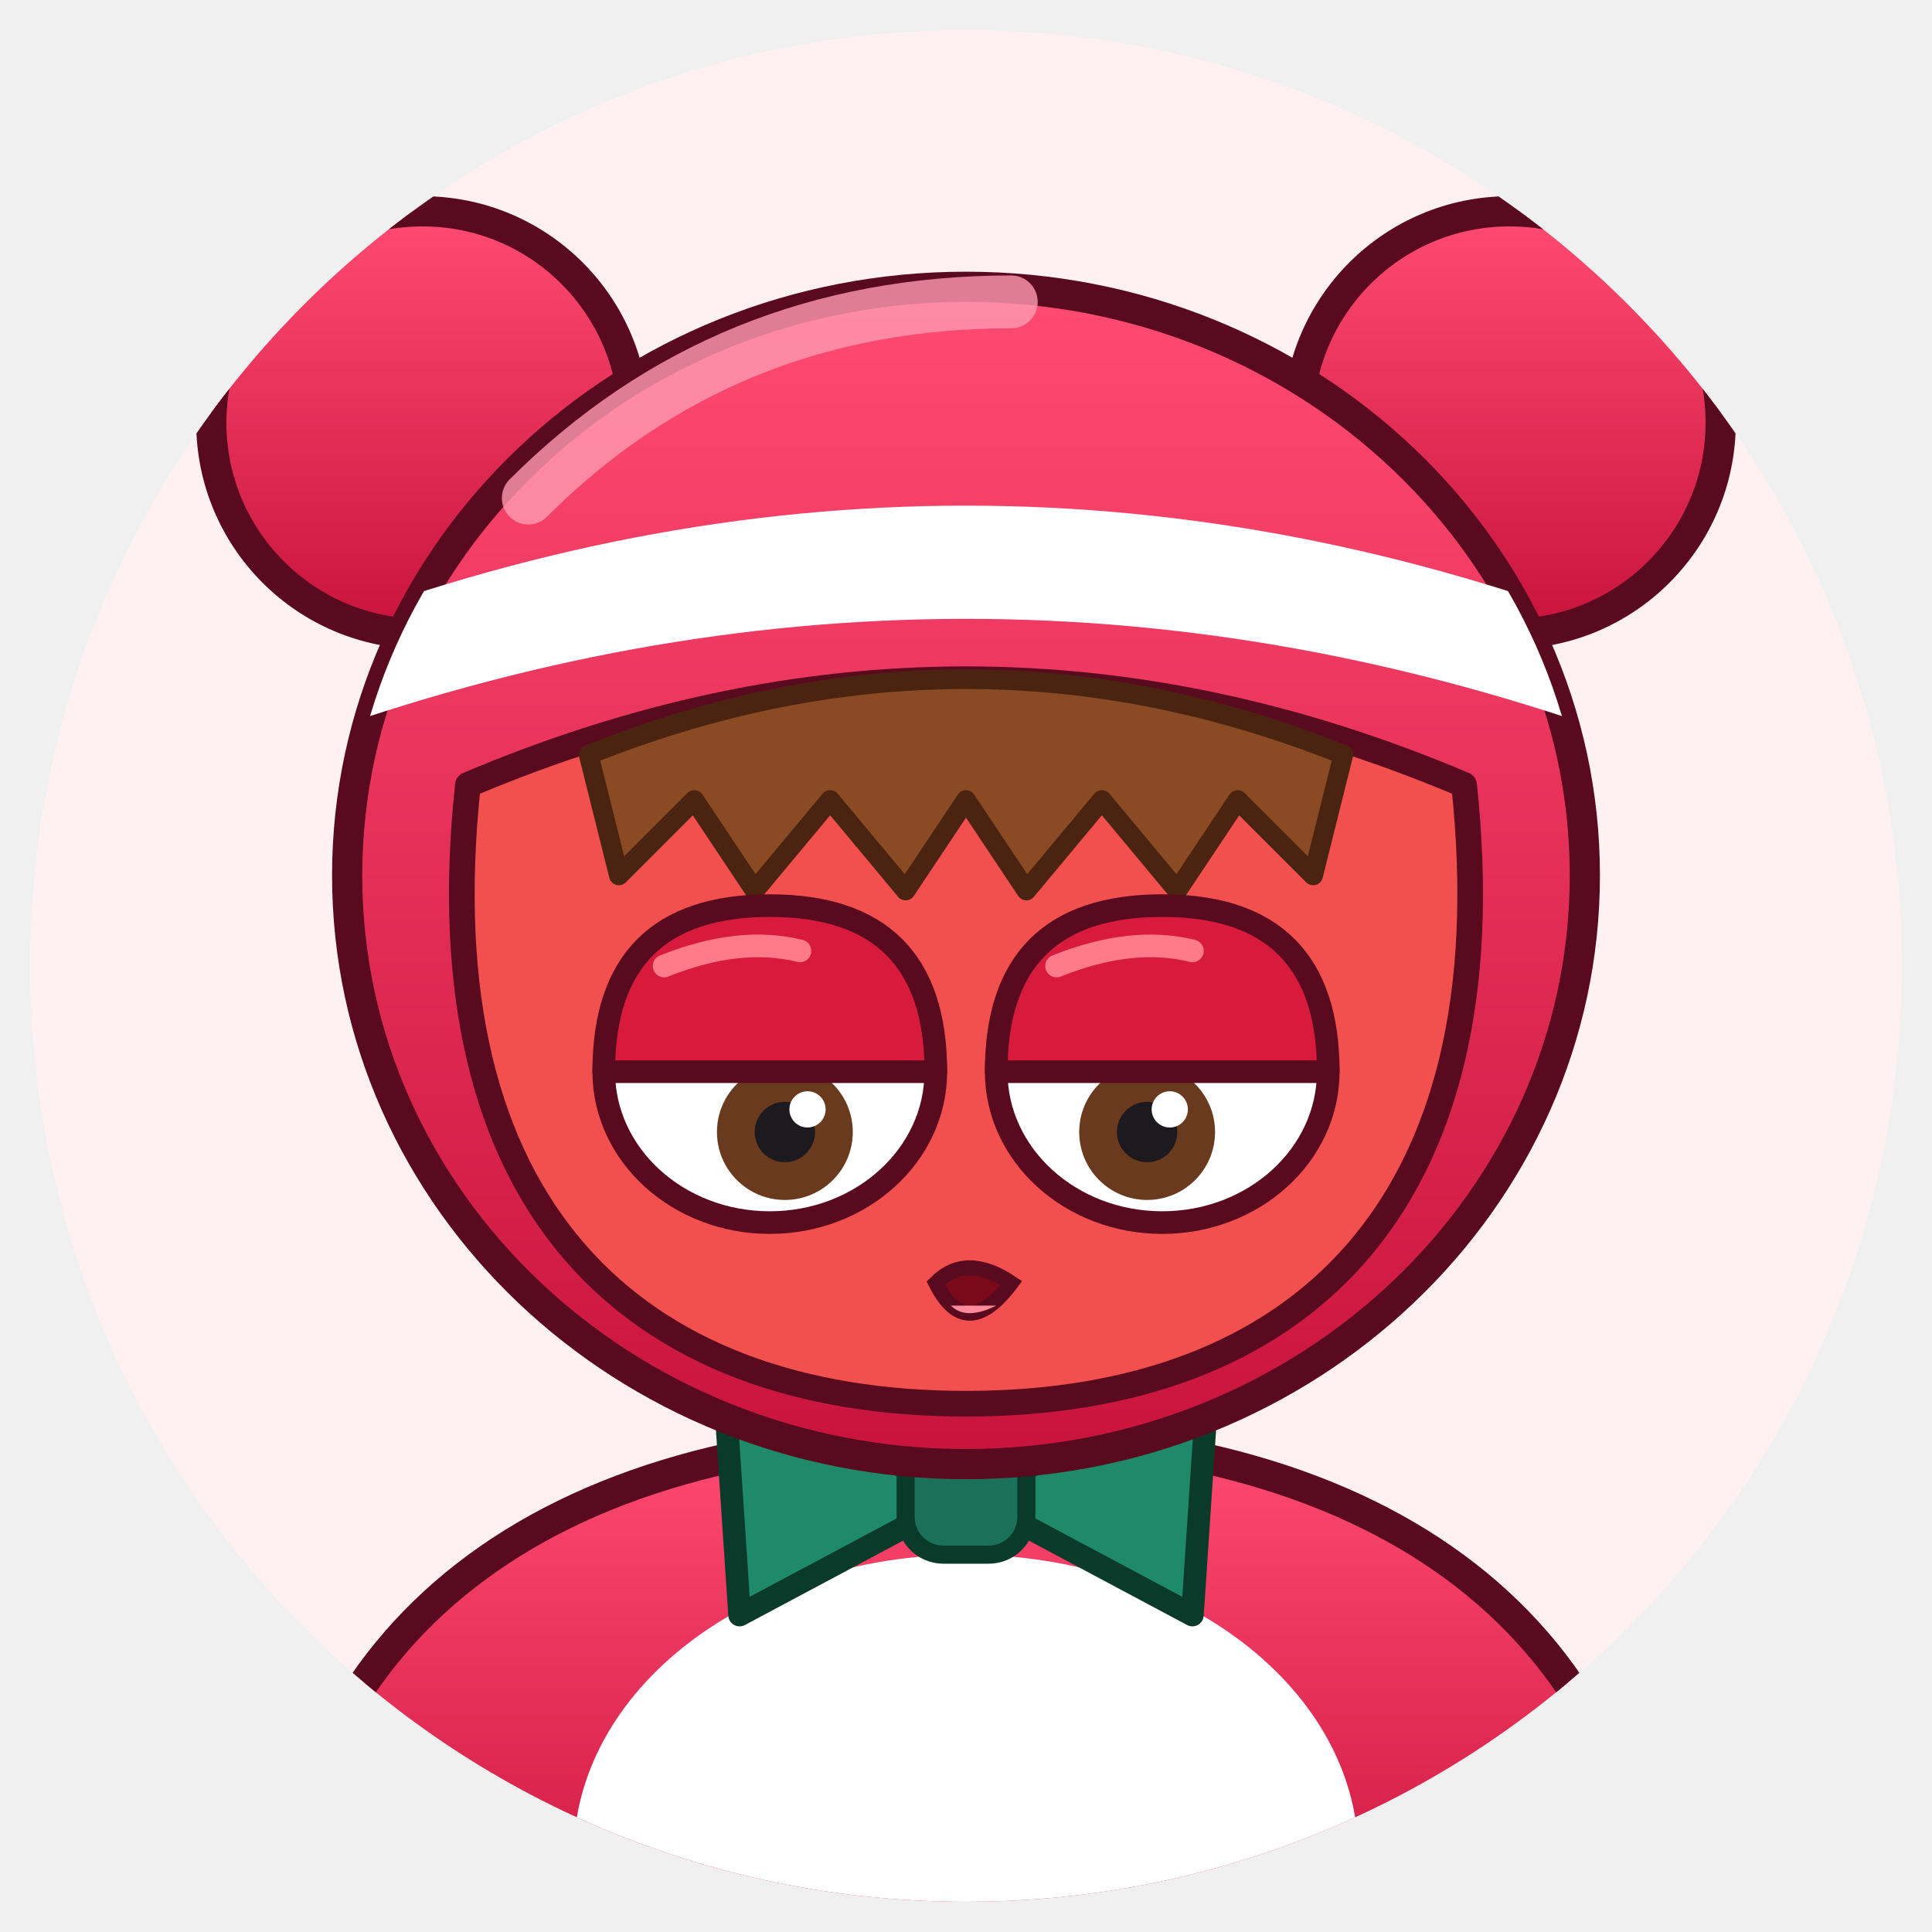
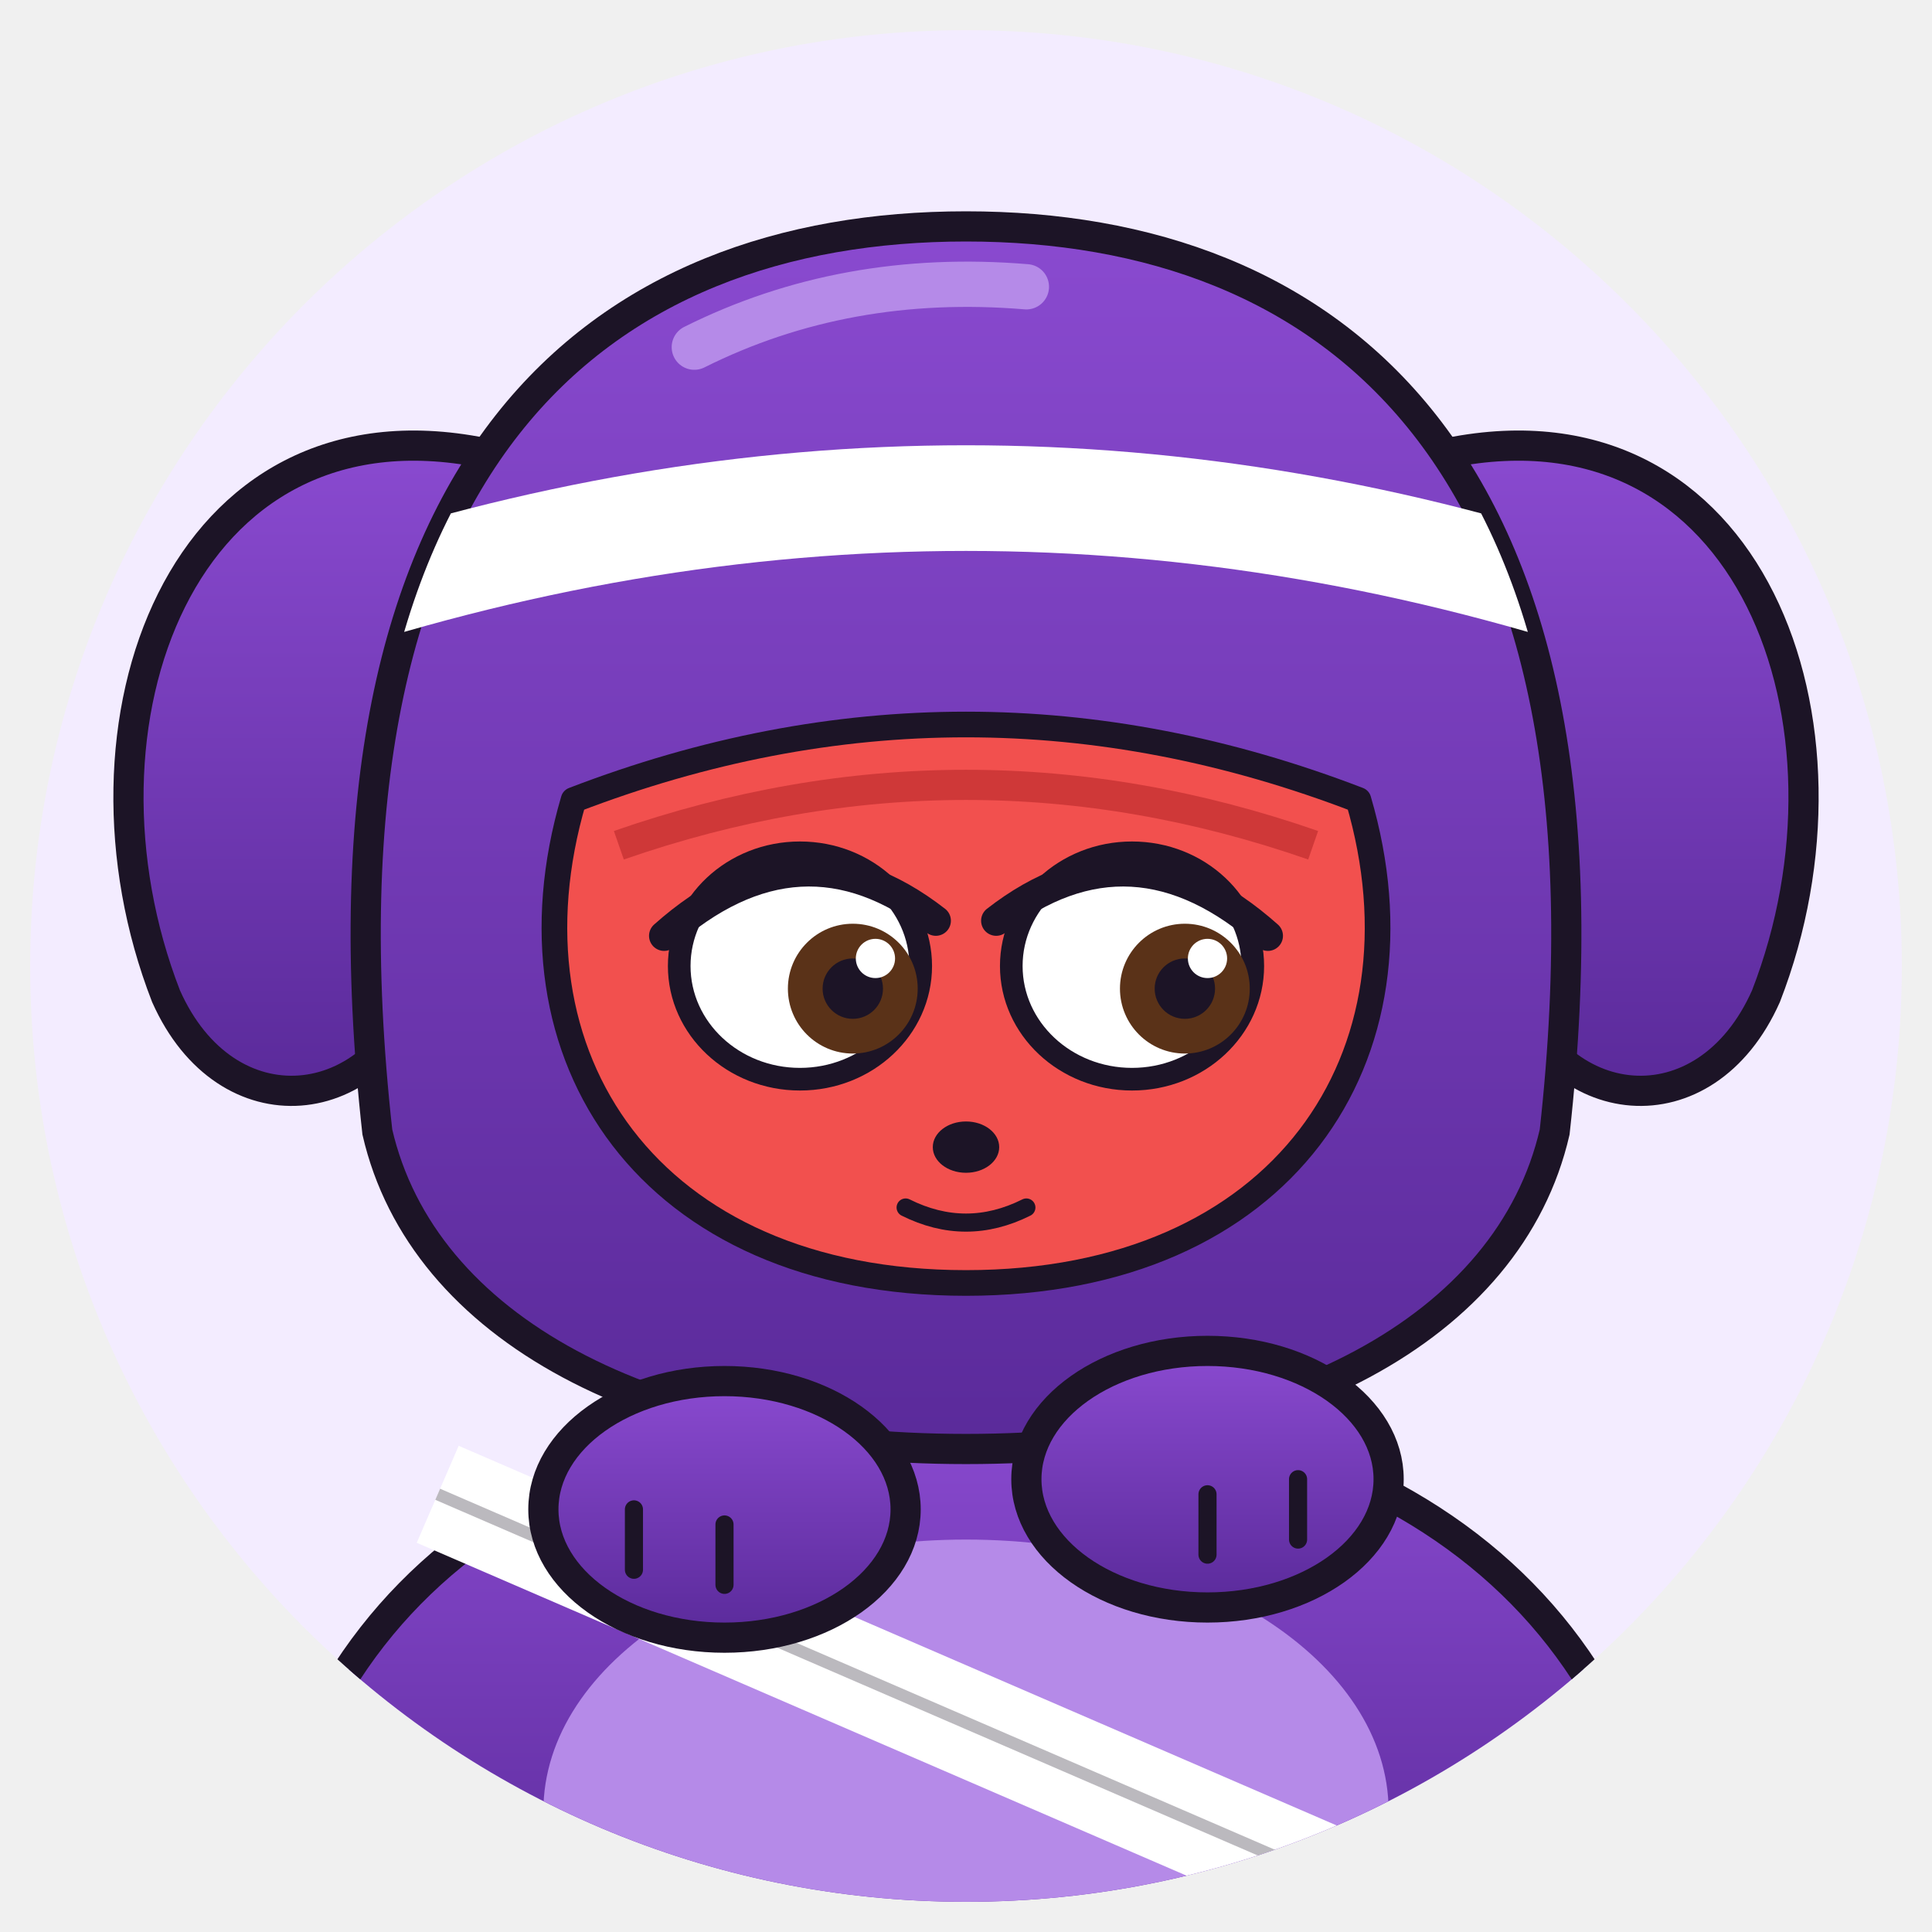
<svg xmlns="http://www.w3.org/2000/svg" viewBox="0 0 256 256" width="256" height="256">
  <defs>
-     <linearGradient id="hood" x1="0" y1="0" x2="0" y2="1">
-       <stop offset="0" stop-color="#ff4a72" />
-       <stop offset="1" stop-color="#c8143c" />
+     <linearGradient id="pur" x1="0" y1="0" x2="0" y2="1">
+       <stop offset="0" stop-color="#8a4ad0" />
+       <stop offset="1" stop-color="#5a2a9a" />
    </linearGradient>
    <clipPath id="cc">
      <circle cx="128" cy="128" r="124" />
    </clipPath>
    <clipPath id="hc">
-       <ellipse cx="128" cy="116" rx="82" ry="78" />
+       <path d="M50 150 C40 60 80 30 128 30 C176 30 216 60 206 150 Z" />
    </clipPath>
  </defs>
-   <circle cx="128" cy="128" r="124" fill="#fff0f2" />
+   <circle cx="128" cy="128" r="124" fill="#f3ecff" />
  <g clip-path="url(#cc)">
-     <path d="M36 262 C38 216 72 190 128 190 C184 190 218 216 220 262 Z" fill="url(#hood)" stroke="#5a0a1e" stroke-width="4" />
-     <ellipse cx="128" cy="246" rx="52" ry="40" fill="#ffffff" />
-     <path d="M128 198 L96 184 L98 214 Z M128 198 L160 184 L158 214 Z" fill="#1f8a6a" stroke="#0a3a2a" stroke-width="3" stroke-linejoin="round" />
-     <rect x="120" y="190" width="16" height="16" rx="5" fill="#1a7058" stroke="#0a3a2a" stroke-width="2.4" />
-     <circle cx="56" cy="56" r="28" fill="url(#hood)" stroke="#5a0a1e" stroke-width="4" />
-     <circle cx="200" cy="56" r="28" fill="url(#hood)" stroke="#5a0a1e" stroke-width="4" />
-     <ellipse cx="128" cy="116" rx="82" ry="78" fill="url(#hood)" stroke="#5a0a1e" stroke-width="4" />
-     <path d="M70 66 q26 -26 64 -26" fill="none" stroke="#ff9ab0" stroke-width="7" stroke-linecap="round" opacity=".8" />
-     <path d="M62 104 Q128 76 194 104 C200 160 172 186 128 186 C84 186 56 160 62 104 Z" fill="#f2504e" stroke="#5a0a1e" stroke-width="3.4" stroke-linejoin="round" />
+     <path d="M34 262 C36 214 70 186 128 186 C186 186 220 214 222 262 Z" fill="url(#pur)" stroke="#1c1426" stroke-width="4" />
+     <ellipse cx="128" cy="240" rx="56" ry="36" fill="#b58ae8" />
+     <path d="M58 198 L206 262" stroke="#ffffff" stroke-width="14" />
+     <path d="M58 198 L206 262" stroke="#1c1426" stroke-width="1.6" opacity=".3" />
+     <path d="M64 60 C24 52 8 96 22 132 C30 150 50 148 56 130 C60 112 62 92 78 74 Z" fill="url(#pur)" stroke="#1c1426" stroke-width="4" stroke-linejoin="round" />
+     <path d="M192 60 C232 52 248 96 234 132 C226 150 206 148 200 130 C196 112 194 92 178 74 Z" fill="url(#pur)" stroke="#1c1426" stroke-width="4" stroke-linejoin="round" />
+     <path d="M50 150 C40 60 80 30 128 30 C176 30 216 60 206 150 C200 176 170 192 128 192 C86 192 56 176 50 150 Z" fill="url(#pur)" stroke="#1c1426" stroke-width="4" />
    <g clip-path="url(#hc)">
-       <path d="M40 84 Q128 50 216 84 L216 98 Q128 66 40 98 Z" fill="#ffffff" />
+       <path d="M40 74 Q128 44 216 74 L216 88 Q128 58 40 88 Z" fill="#ffffff" />
    </g>
-     <path d="M78 100 Q128 80 178 100 L174 116 L164 106 L156 118 L146 106 L136 118 L128 106 L120 118 L110 106 L100 118 L92 106 L82 116 Z" fill="#8a4a24" stroke="#4a2410" stroke-width="2.6" stroke-linejoin="round" />
-     <ellipse cx="102" cy="142" rx="22" ry="20" fill="#ffffff" stroke="#5a0a1e" stroke-width="3" />
-     <ellipse cx="154" cy="142" rx="22" ry="20" fill="#ffffff" stroke="#5a0a1e" stroke-width="3" />
-     <circle cx="104" cy="150" r="9" fill="#6a3a1e" />
-     <circle cx="152" cy="150" r="9" fill="#6a3a1e" />
-     <circle cx="104" cy="150" r="4" fill="#1c1a1e" />
-     <circle cx="152" cy="150" r="4" fill="#1c1a1e" />
-     <circle cx="107" cy="147" r="2.4" fill="#fff" />
-     <circle cx="155" cy="147" r="2.4" fill="#fff" />
-     <path d="M80 142 Q80 120 102 120 Q124 120 124 142 Z" fill="#d81b3c" stroke="#5a0a1e" stroke-width="3" stroke-linejoin="round" />
-     <path d="M132 142 Q132 120 154 120 Q176 120 176 142 Z" fill="#d81b3c" stroke="#5a0a1e" stroke-width="3" stroke-linejoin="round" />
-     <path d="M88 128 q10 -4 18 -2 M140 128 q10 -4 18 -2" fill="none" stroke="#ff7a8a" stroke-width="3" stroke-linecap="round" />
-     <path d="M124 170 Q128 178 134 170 Q128 166 124 170 Z" fill="#7a0a1a" stroke="#5a0a1e" stroke-width="2" />
-     <path d="M126 173 q2 2 6 0" fill="#ff8a9a" />
+     <path d="M92 46 q20 -10 44 -8" fill="none" stroke="#b58ae8" stroke-width="6" stroke-linecap="round" />
+     <path d="M76 106 Q128 86 180 106 C190 140 170 170 128 170 C86 170 66 140 76 106 Z" fill="#f2504e" stroke="#1c1426" stroke-width="3.4" stroke-linejoin="round" />
+     <path d="M82 112 Q128 96 174 112" fill="none" stroke="#b8282a" stroke-width="4" opacity=".6" />
+     <ellipse cx="106" cy="128" rx="16" ry="15" fill="#ffffff" stroke="#1c1426" stroke-width="3" />
+     <ellipse cx="150" cy="128" rx="16" ry="15" fill="#ffffff" stroke="#1c1426" stroke-width="3" />
+     <circle cx="113" cy="131" r="8.6" fill="#5a3218" />
+     <circle cx="157" cy="131" r="8.6" fill="#5a3218" />
+     <circle cx="113" cy="131" r="4" fill="#1c1426" />
+     <circle cx="157" cy="131" r="4" fill="#1c1426" />
+     <circle cx="116" cy="127" r="2.6" fill="#fff" />
+     <circle cx="160" cy="127" r="2.6" fill="#fff" />
+     <path d="M88 124 Q106 108 124 122 M132 122 Q150 108 168 124" fill="none" stroke="#1c1426" stroke-width="4" stroke-linecap="round" />
+     <ellipse cx="128" cy="152" rx="4.4" ry="3.4" fill="#1c1426" />
+     <path d="M120 160 Q128 164 136 160" fill="none" stroke="#1c1426" stroke-width="2.4" stroke-linecap="round" />
+     <ellipse cx="96" cy="200" rx="24" ry="17" fill="url(#pur)" stroke="#1c1426" stroke-width="4" />
+     <path d="M84 200 v8 M96 202 v8" stroke="#1c1426" stroke-width="2.4" stroke-linecap="round" />
+     <ellipse cx="160" cy="196" rx="24" ry="17" fill="url(#pur)" stroke="#1c1426" stroke-width="4" />
+     <path d="M160 198 v8 M172 196 v8" stroke="#1c1426" stroke-width="2.4" stroke-linecap="round" />
  </g>
</svg>
